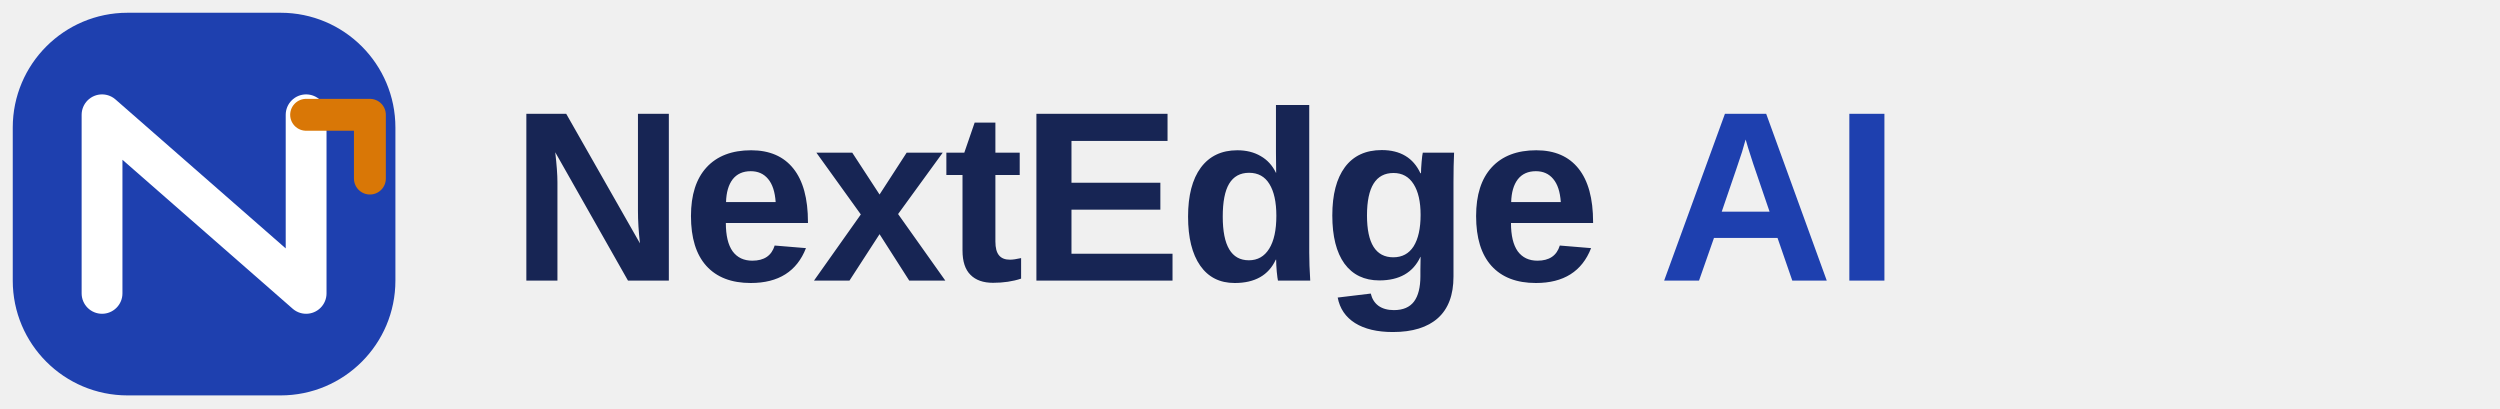
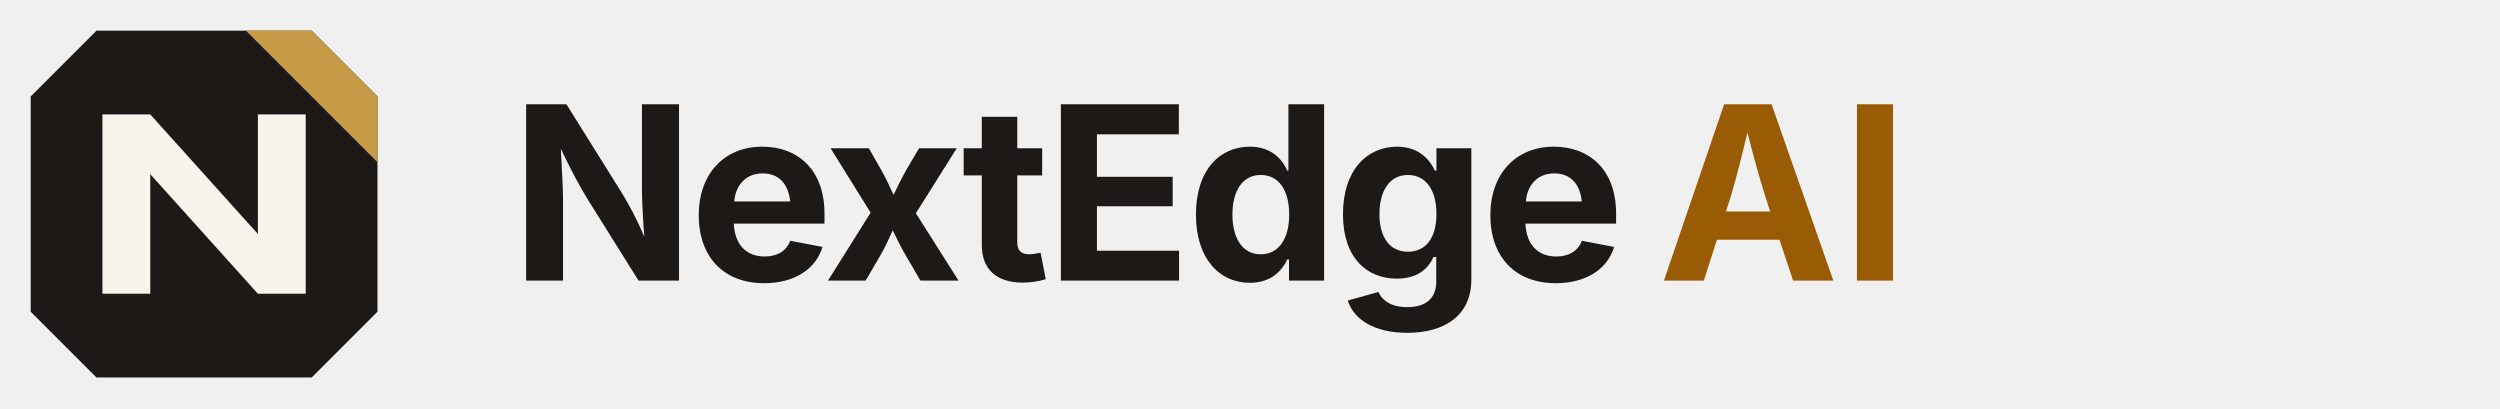
<svg xmlns="http://www.w3.org/2000/svg" width="196" height="32" viewBox="0 0 196 32" fill="none" role="img" aria-labelledby="nextedge-nav-logo-title">
-   <rect x="1" y="1" width="30" height="30" rx="9" fill="#1E40AF" />
-   <path d="M8 23V9L24 23V9" stroke="white" stroke-width="3.2" stroke-linecap="round" stroke-linejoin="round" />
-   <path d="M24 9H29V14" stroke="#D97706" stroke-width="2.5" stroke-linecap="round" stroke-linejoin="round" />
+   <g transform="translate(1 1) scale(.46875)">
+     <path d="M14 3H50L61 14V50L50 61H14L3 50V14L14 3Z" fill="#1C1917" />
+     <path d="M47 3H50L61 14V25L39 3H47Z" fill="#C69B48" />
+     <path d="M15 47V17H23L41 37V17H49V47H41L23 27V47H15Z" fill="#F7F4EC" />
+   </g>
  <g class="nextedge-text">
-     <text x="40" y="22" fill="#172554" font-family="Fira Sans, Arial, sans-serif" font-size="19" font-weight="700" letter-spacing="-0.3">NextEdge</text>
-     <text x="130" y="22" fill="#1E40AF" font-family="Fira Sans, Arial, sans-serif" font-size="19" font-weight="700"> AI</text>
+     <text x="40" y="22" fill="#1C1917" font-family="Inter, Arial, sans-serif" font-size="19" font-weight="700" letter-spacing="-0.45">NextEdge</text>
+     <text x="130" y="22" fill="#9A5B05" font-family="Inter, Arial, sans-serif" font-size="19" font-weight="700" letter-spacing="0.15">AI</text>
  </g>
</svg>
